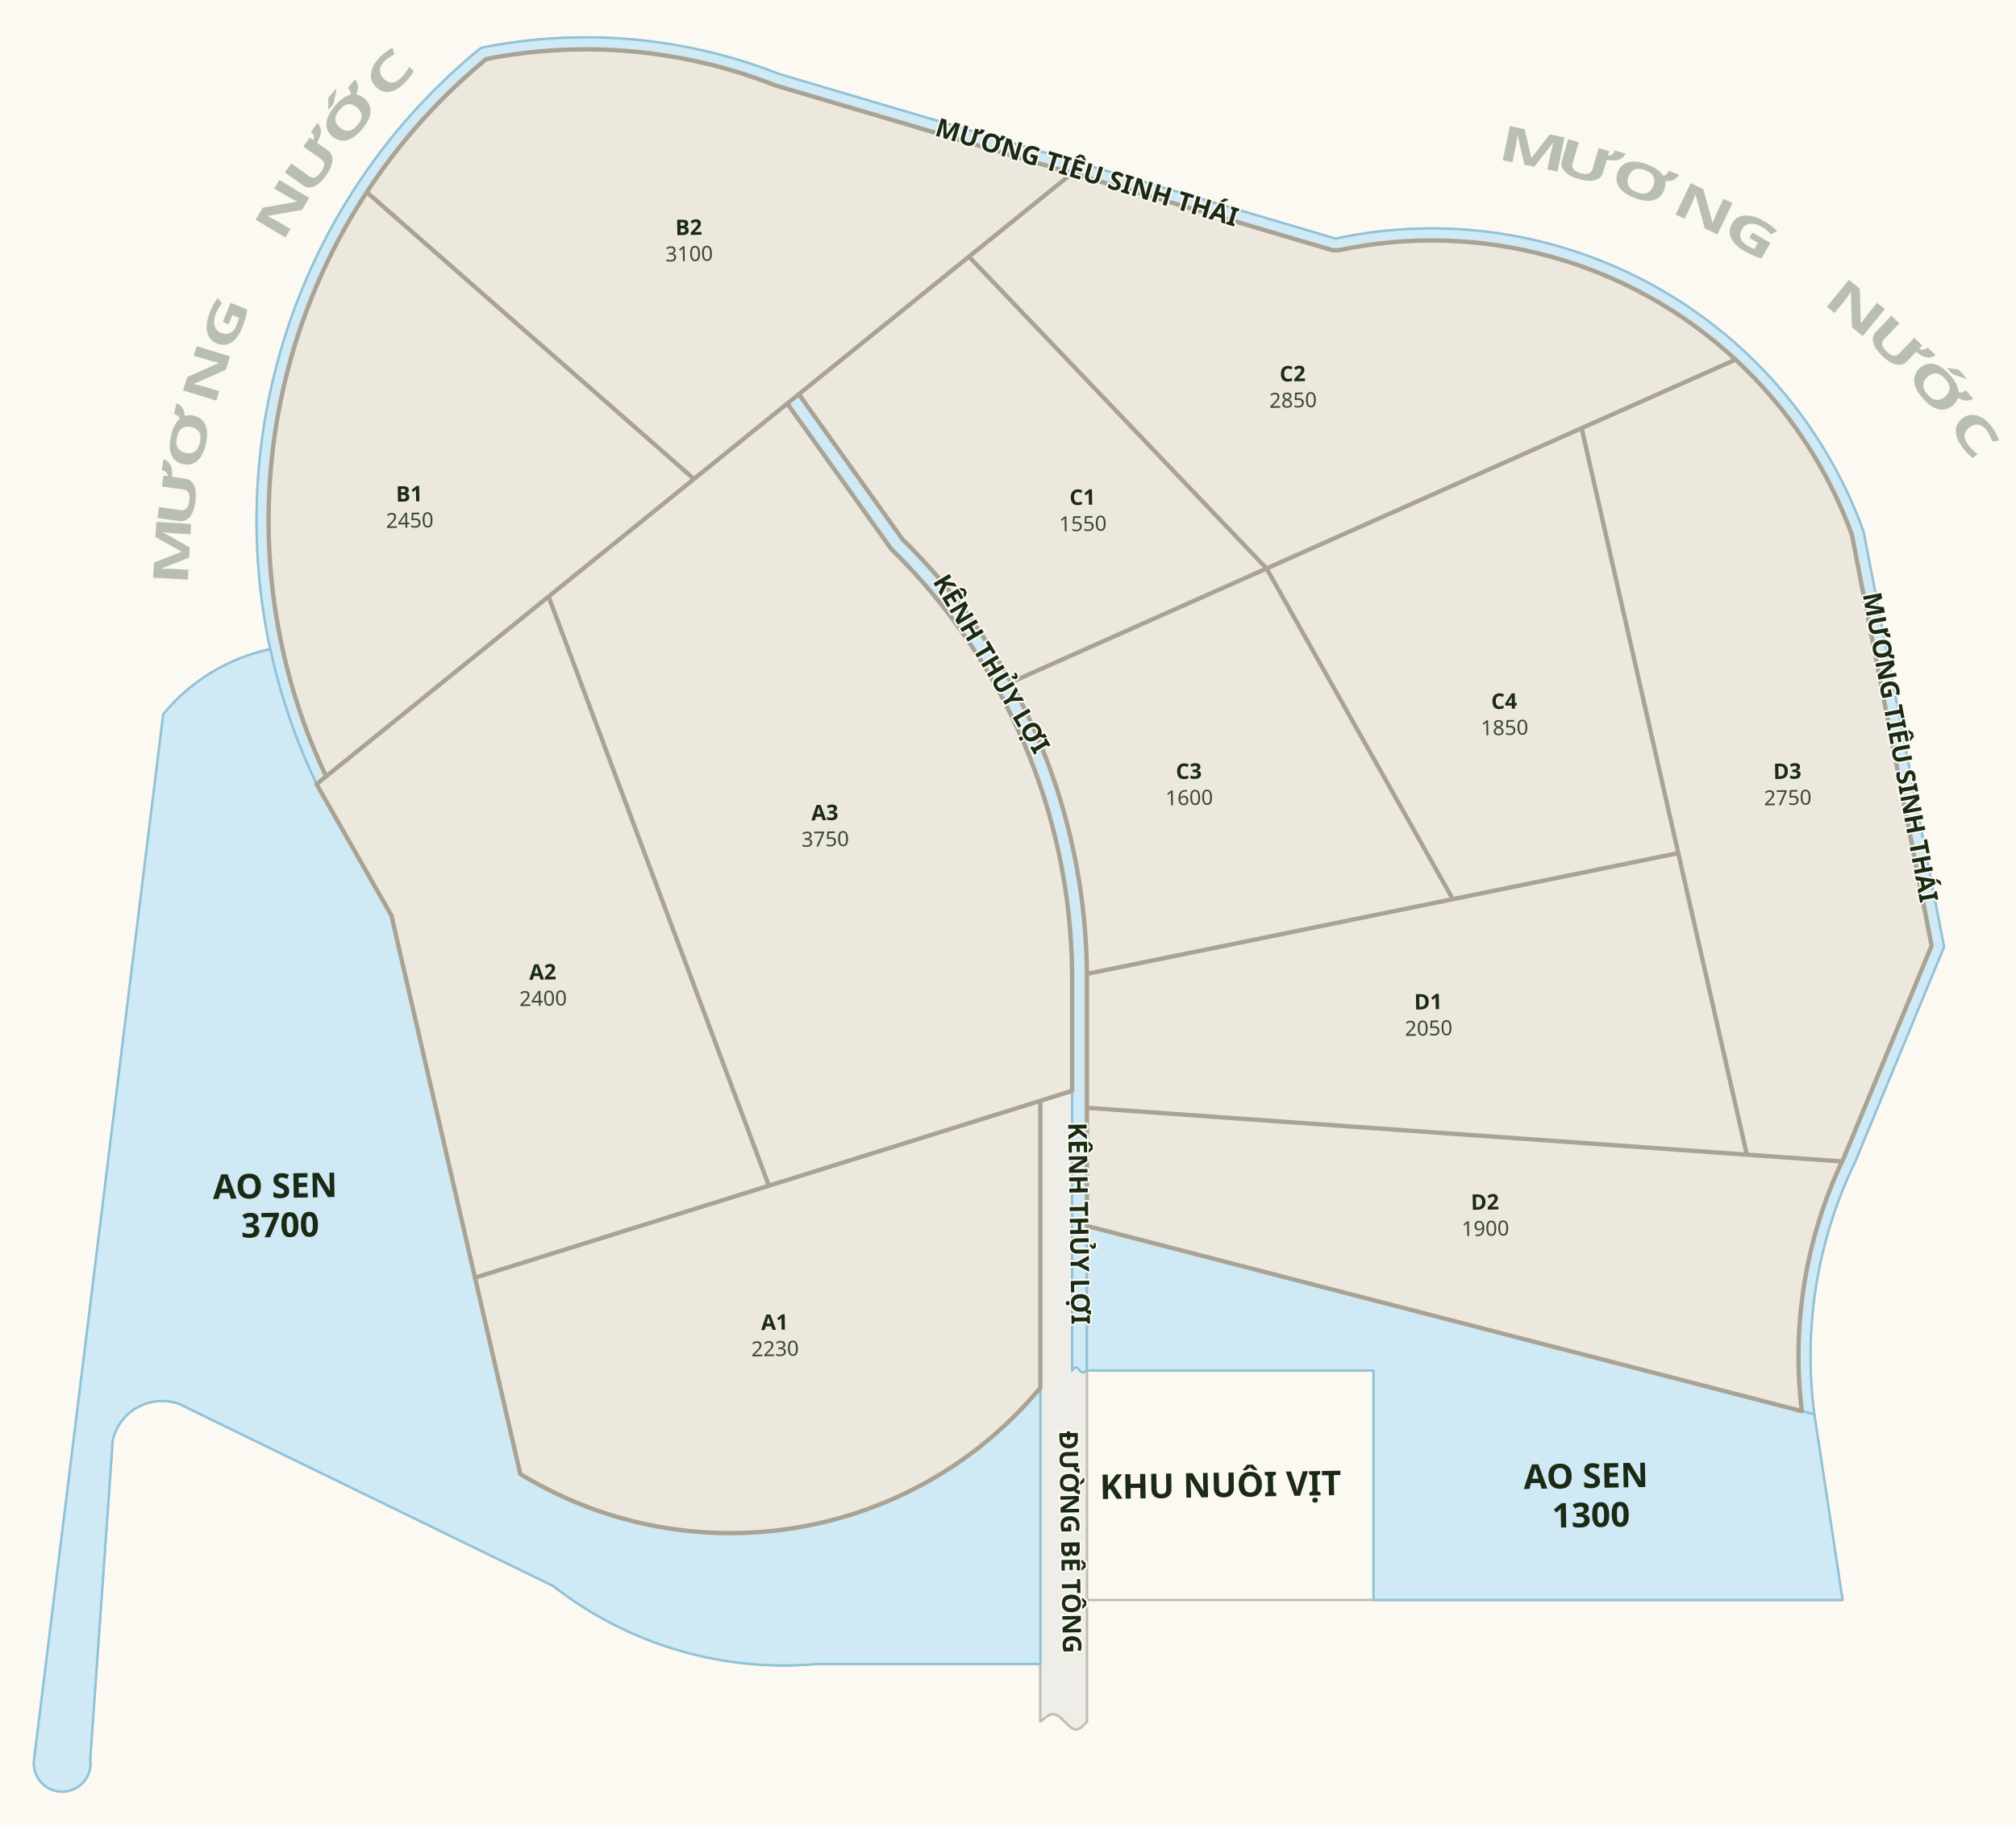
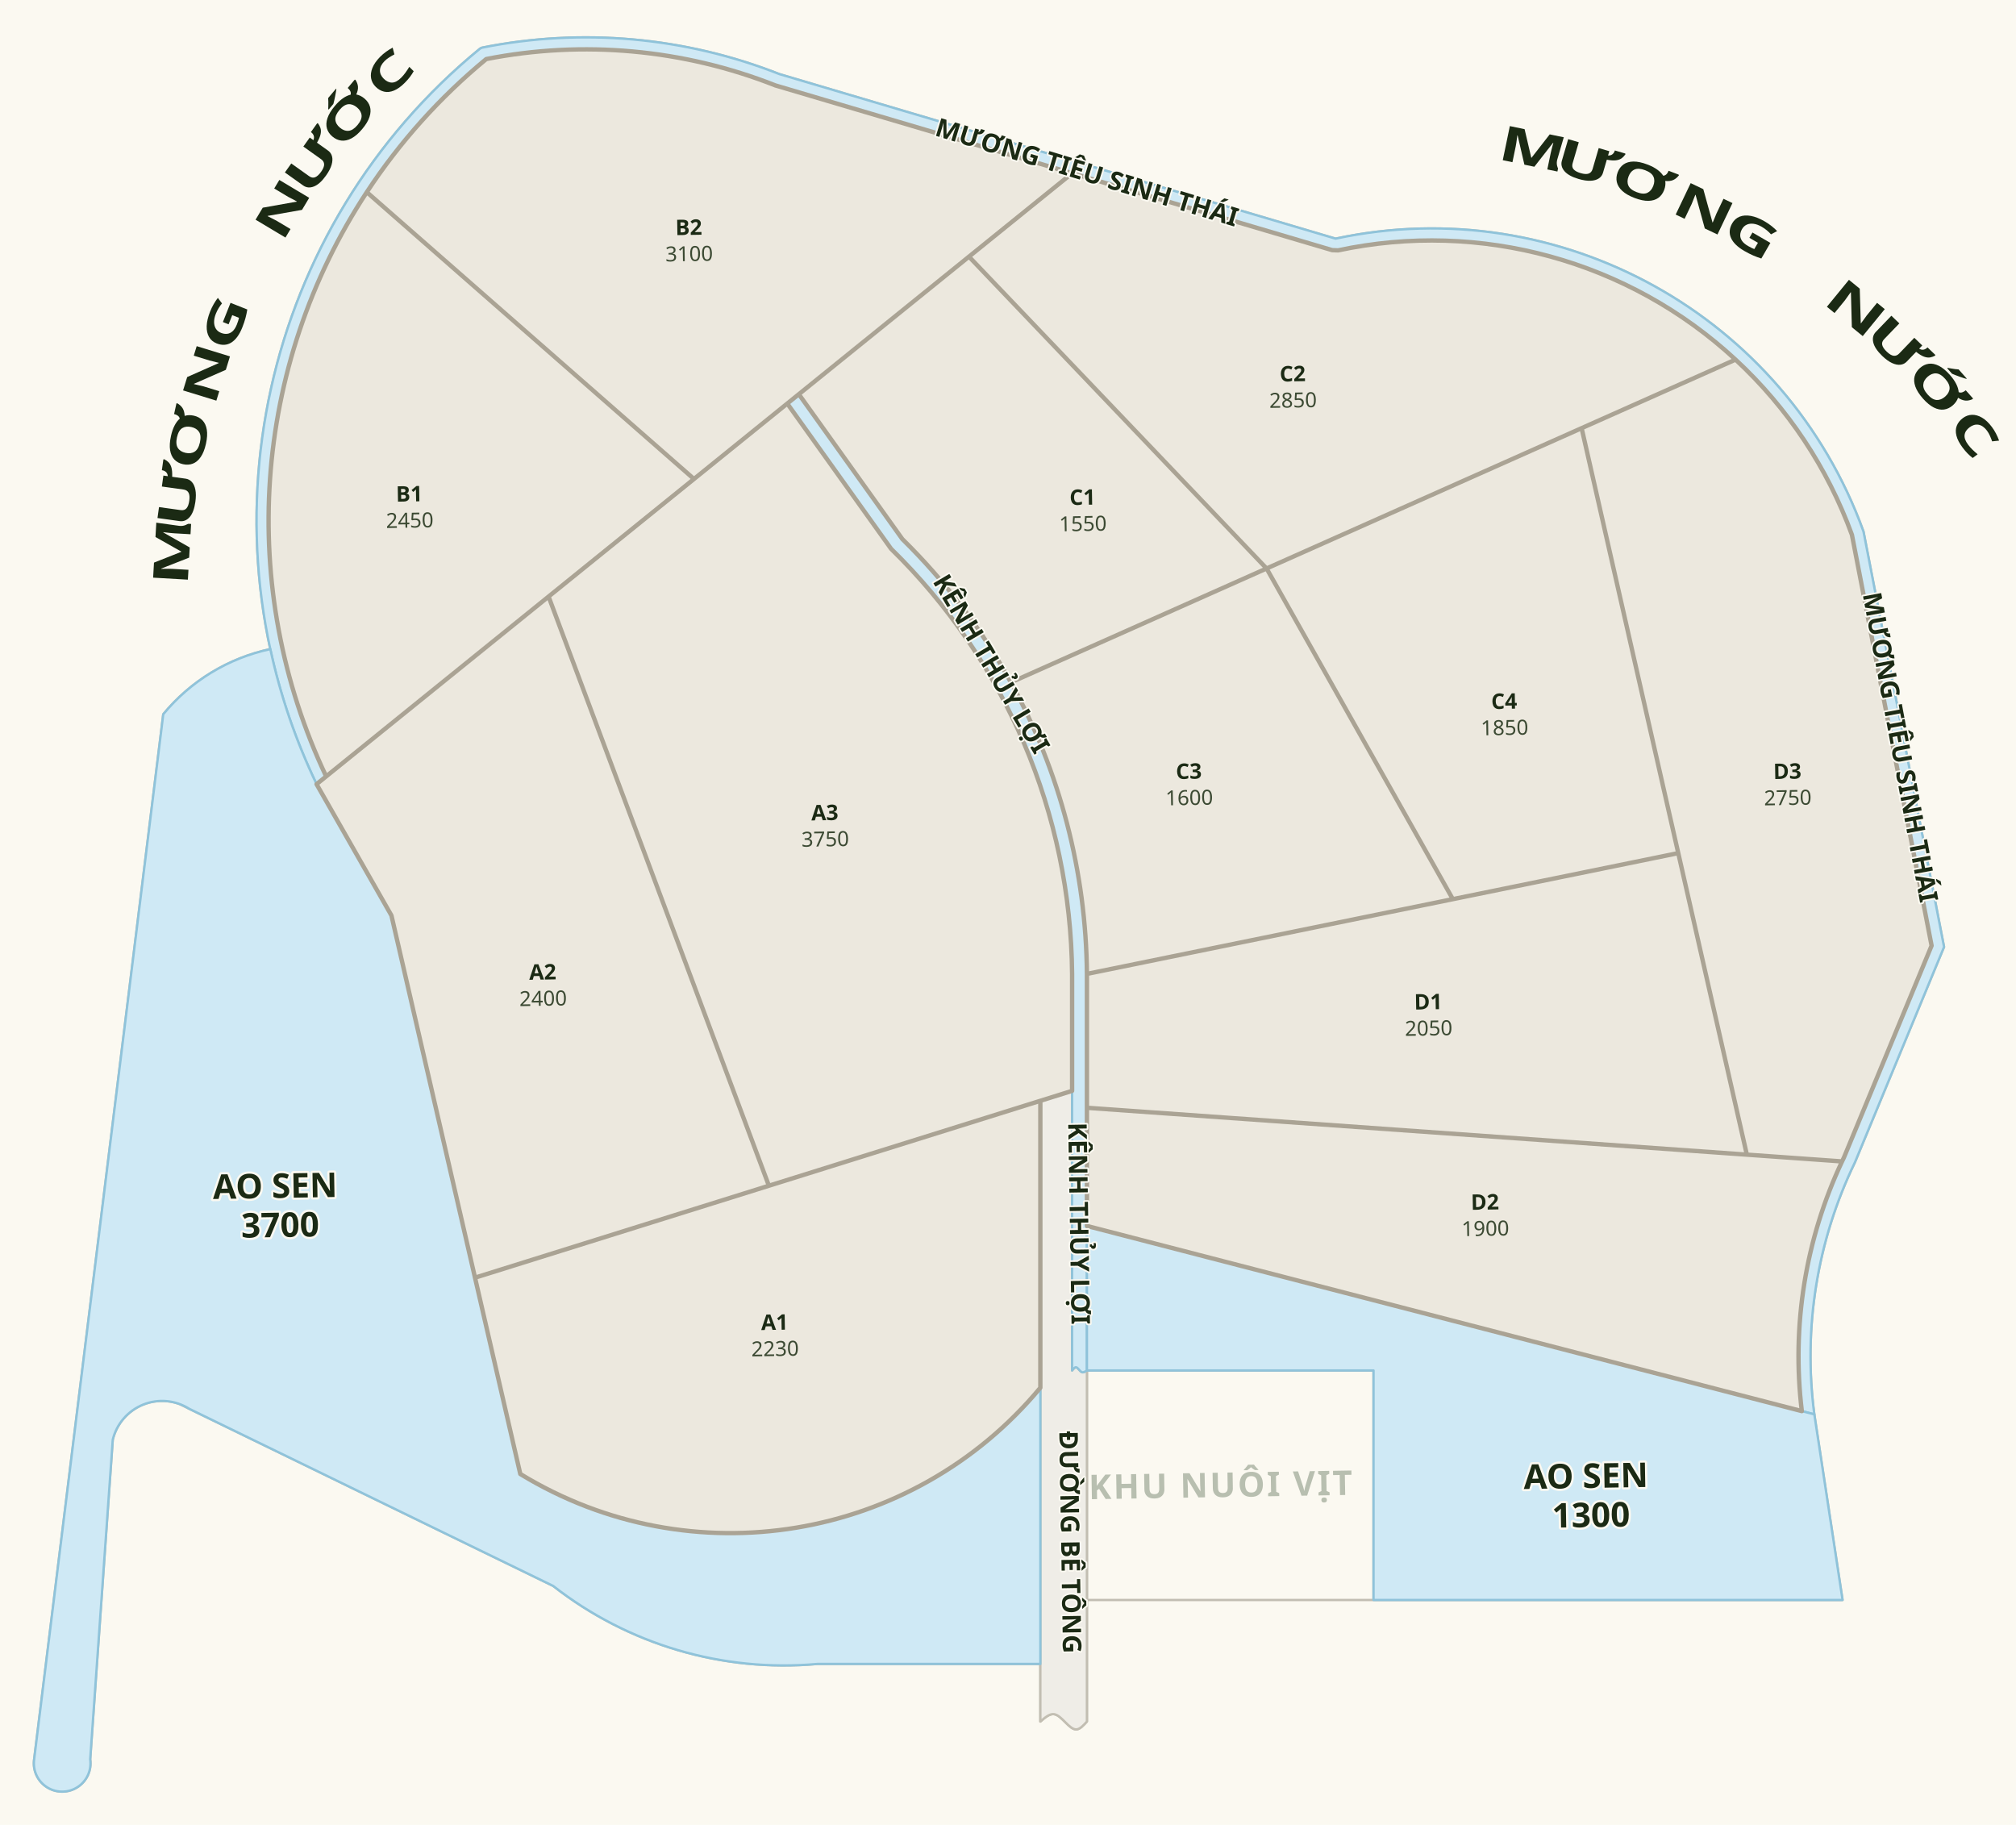
<svg xmlns="http://www.w3.org/2000/svg" viewBox="0 0 6010 5440" role="img" aria-labelledby="tl1-title" font-family="'Be Vietnam Pro', system-ui, sans-serif">
  <rect width="6010" height="5440" fill="#fbf9f1" />
  <g id="tl1-dia-hinh">
    <path fill="none" stroke="#c2beb2" stroke-width="7" stroke-linecap="round" stroke-linejoin="round" d="     M3101.438 3325.295 L3101.438 4136.795     M1551.078 4393.887 A1201.651 1201.651 0 0 0 3101.438 4136.795     M1551.078 4393.887 L1166.949 2729.06     M1166.949 2729.06 L943.73 2337.565     M1430.871 145.129 A1817.867 1817.867 0 0 0 943.73 2337.565     M2323.576 220.925 L3230.011 489.042     M3230.011 489.042 L3981.609 711.358     M5555.384 1584.572 A1369.052 1369.052 0 0 0 3981.609 711.358     M5555.384 1584.572 L5795.523 2822.747     M5795.523 2822.747 L5529.802 3464.855     M5529.802 3464.855 A1326.102 1326.102 0 0 0 5408.788 4216.131     M3240.269 3654.473 L5408.788 4216.131     M3240.269 3654.473 L3240.269 2903.149     M3240.269 2903.149 A1837.825 1837.825 0 0 0 2690.114 1607.113     M2690.114 1607.113 L2690.114 1607.113     M2690.114 1607.113 L2381.422 1175.15     M943.73 2337.565 L3196.252 516.337     M1416.057 3808.705 L3101.438 3281.453     M3101.438 3325.295 L3101.438 3281.453     M3101.438 3325.295 L3101.438 3281.453     M2292.206 3534.612 L1635.413 1778.32     M2068.86 1427.866 L1093.471 572.758     M1385.773 231.186 L2457.585 1113.57     M3240.269 3302.218 L5491.485 3462.134     M5207.599 3441.968 L4715.079 1276.326     M4839.158 1821.907 L5521.166 1595.911     M4715.079 1276.326 L3013.603 2034.182     M3240.269 2903.149 L5003.172 2543.091     M4331.129 2680.35 L3775.904 1694.645     M3775.904 1694.645 L2888.649 765.043     M3240.269 3654.473 L3240.269 4769.494     M3240.269 4769.494 L5492.961 4769.494     M5492.961 4769.494 L5408.788 4216.131     M3101.438 4136.795 L3101.438 4960.145     M3101.438 4960.145 L2436.88 4960.145     M1649.191 4727.676 A1116.415 1116.415 0 0 0 2436.88 4960.145     M1649.191 4727.676 L533.966 4184.899     M336.158 4291.641 L268.903 5244.405     M564.097 4199.564 A151.352 151.352 0 0 0 336.158 4291.641     M101.79 5244.405 L486.696 2129.147     M805.872 1934.952 A567.242 567.242 0 0 0 486.696 2129.147     M3240.269 4085.342 L4094.701 4085.342     M4094.701 4085.342 L4094.701 4769.494     M101.79 5244.405 A84.412 84.412 0 1 0 268.903 5244.405     M2323.576 220.925 A1574.501 1574.501 0 0 0 1437.629 141.956     M1437.629 141.956 A26.443 26.443 0 0 0 1430.871 145.129     M2654.176 1632.795 L2347.012 1202.972     M3196.099 2903.517 A1793.654 1793.654 0 0 0 2659.167 1638.631     M3196.098 3654.473 L3196.098 2903.149     M3196.098 3654.473 L3196.098 4085.342     M3240.269 4769.494 L3240.269 5131.864     M3101.438 4960.145 L3101.438 5131.864     M3101.438 5131.864 C3115.046 5120.085 3128.654 5108.306 3141.909 5109.871 C3165.311 5112.633 3187.611 5156.986 3209.386 5155.256 C3219.76 5154.432 3230.015 5143.148 3240.269 5131.864     M3101.438 3281.453 L3196.098 3251.839     M2659.167 1638.631 L2654.176 1632.795     M1449.57 176.035 A1782.117 1782.117 0 0 0 972.317 2314.452     M2310.473 254.188 A1538.75 1538.75 0 0 0 1449.57 176.035     M2313.435 255.208 L3219.871 523.324     M3219.871 523.324 L3971.468 745.64     M5520.821 1594.13 L5758.381 2819.005     M5497.622 3449.282 A1361.853 1361.853 0 0 0 5371.53 4206.481     M5758.381 2819.005 L5496.769 3451.185     M5520.821 1594.13 A1333.302 1333.302 0 0 0 3989.085 746.318     M3971.468 745.64 L3989.085 746.318     M3196.098 4085.342 C3199.996 4080.483 3203.894 4075.623 3207.653 4075.788 C3213.52 4076.045 3219.051 4088.536 3225.844 4090.503 C3230.292 4091.791 3235.281 4088.567 3240.269 4085.342     M2656.43 1635.95 L2347.012 1202.972     M3196.098 2903.334 A1793.654 1793.654 0 0 0 2656.43 1635.95     M3196.252 516.337 L2311.923 254.76     M2311.923 254.76 A1538.75 1538.75 0 0 0 1449.57 176.035     M486.696 2129.147 L101.385 5247.687   " />
    <path fill="#efede7" stroke="#c2beb2" stroke-width="7" stroke-linejoin="round" d="M3101.438 5131.864 C3115.046 5120.085 3128.654 5108.306 3141.909 5109.871 C3165.311 5112.633 3187.611 5156.986 3209.386 5155.256 C3219.76 5154.432 3230.015 5143.148 3240.269 5131.864 L3240.269 4769.494 L3240.269 4085.342 C3235.281 4088.567 3230.292 4091.791 3225.844 4090.503 C3219.051 4088.536 3213.52 4076.045 3207.653 4075.788 C3203.894 4075.623 3199.996 4080.483 3196.098 4085.342 L3196.098 3654.473 L3196.098 3251.839 L3101.438 3281.453 L3101.438 3325.295 L3101.438 4136.795 L3101.438 4960.145 L3101.438 5131.864 Z" />
    <g fill="#cfe9f5" stroke="#8fc3da" stroke-width="7" stroke-linejoin="round">
      <path data-zone="kenh-thuy-loi" d="M3196.098 4085.342 C3199.996 4080.483 3203.894 4075.623 3207.653 4075.788 C3213.52 4076.045 3219.051 4088.536 3225.844 4090.503 C3230.292 4091.791 3235.281 4088.567 3240.269 4085.342 L3240.269 3654.473 L3240.269 2903.149 A1837.825 1837.825 0 0 0 2690.114 1607.113 L2381.422 1175.15 L2347.012 1202.972 L2654.176 1632.795 L2659.167 1638.631 A1793.654 1793.654 0 0 1 3196.098 2903.334 L3196.098 3654.473 L3196.098 4085.342 Z" />
      <path data-zone="muong-tieu-sinh-thai" d="M1449.57 176.035 A1538.75 1538.75 0 0 1 2311.923 254.76 L3196.252 516.337 L3219.871 523.324 L3971.468 745.64 L3989.085 746.318 A1333.302 1333.302 0 0 1 5520.821 1594.13 L5758.381 2819.005 L5497.165 3450.228 A1361.853 1361.853 0 0 0 5371.53 4206.481 L5408.788 4216.131 A1326.102 1326.102 0 0 1 5529.802 3464.855 L5795.523 2822.747 L5555.384 1584.572 A1369.052 1369.052 0 0 0 3981.609 711.358 L3230.011 489.042 L2323.576 220.925 A1574.501 1574.501 0 0 0 1437.629 141.956 A26.443 26.443 0 0 0 1430.871 145.129 A1817.867 1817.867 0 0 0 943.73 2337.565 L972.317 2314.452 A1782.117 1782.117 0 0 1 1449.57 176.035 Z" />
      <path data-zone="ao-sen-1300" d="M5408.788 4216.131 L3240.269 3654.473 L3240.269 4085.342 L4094.701 4085.342 L4094.701 4769.494 L5492.961 4769.494 L5408.788 4216.131 Z" />
      <path data-zone="ao-sen-3700" d="M3101.438 4136.795 A1201.651 1201.651 0 0 1 1551.078 4393.887 L1166.949 2729.06 L943.73 2337.565 A1817.867 1817.867 0 0 1 805.872 1934.952 A567.242 567.242 0 0 0 486.696 2129.147 L101.385 5247.687 A84.412 84.412 0 1 0 268.903 5244.405 L336.158 4291.641 A151.352 151.352 0 0 1 564.097 4199.564 L1649.191 4727.676 A1116.415 1116.415 0 0 0 2436.88 4960.145 L3101.438 4960.145 L3101.438 4136.795 Z" />
    </g>
  </g>
  <path fill="#ece8de" stroke="#aaa394" stroke-width="13" stroke-linecap="round" stroke-linejoin="round" d="     M3101.438 3325.295 L3101.438 3281.453 L1416.057 3808.705 L1551.078 4393.887 A1201.651 1201.651 0 0 0 3101.438 4136.795 L3101.438 3325.295 Z     M1635.413 1778.32 L943.73 2337.565 L1166.949 2729.06 L1416.057 3808.705 L2292.206 3534.612 L1635.413 1778.32 Z     M2656.43 1635.95 L2347.012 1202.972 L1635.413 1778.32 L2292.206 3534.612 L3101.438 3281.453 L3196.098 3251.839 L3196.098 2903.334 A1793.654 1793.654 0 0 0 2656.43 1635.95 Z     M2068.86 1427.866 L1093.471 572.758 A1782.117 1782.117 0 0 0 972.317 2314.452 L2068.86 1427.866 Z     M3196.252 516.337 L2311.923 254.76 A1538.75 1538.75 0 0 0 1449.57 176.035 A1782.117 1782.117 0 0 0 1093.471 572.758 L2068.86 1427.866 L2457.585 1113.57 L3196.252 516.337 Z     M2888.649 765.043 L2381.422 1175.15 L2690.114 1607.113 A1837.825 1837.825 0 0 1 3013.603 2034.182 L3775.904 1694.645 L2888.649 765.043 Z     M3989.085 746.318 L3971.468 745.64 L3219.871 523.324 L3196.252 516.337 L2888.649 765.043 L3775.904 1694.645 L4715.079 1276.326 L5173.928 1071.949 A1333.302 1333.302 0 0 0 3989.085 746.318 Z     M3775.904 1694.645 L3013.603 2034.182 A1837.825 1837.825 0 0 1 3240.269 2903.149 L4331.129 2680.35 L3775.904 1694.645 Z     M4715.079 1276.326 L3775.904 1694.645 L4331.129 2680.35 L5003.172 2543.091 L4839.158 1821.907 L4715.079 1276.326 Z     M5003.172 2543.091 L3240.269 2903.149 L3240.269 3302.218 L5207.599 3441.968 L5003.172 2543.091 Z     M5491.485 3462.134 L3240.269 3302.218 L3240.269 3654.473 L5371.53 4206.481 A1361.853 1361.853 0 0 1 5491.485 3462.134 Z     M5173.928 1071.949 L4715.079 1276.326 L5003.172 2543.091 L5207.599 3441.968 L5491.485 3462.134 A1361.853 1361.853 0 0 1 5497.165 3450.228 L5758.381 2819.005 L5520.821 1594.13 A1333.302 1333.302 0 0 0 5173.928 1071.949 Z   " />
  <g fill="#1b2a14" font-weight="600">
    <g id="tl1-ma-thua" text-anchor="middle">
      <text data-dxf="AF4" transform="translate(2308.511 3894.235) rotate(-0.95604)" font-size="64" y="70">A1</text>
      <text data-dxf="B05" transform="translate(1617.002 2850.072) rotate(-0.95604)" font-size="64" y="70">A2</text>
      <text data-dxf="B14" transform="translate(2458.091 2375.044) rotate(-0.95604)" font-size="64" y="70">A3</text>
      <text data-dxf="B23" transform="translate(1219.384 1424.837) rotate(-0.95604)" font-size="64" y="70">B1</text>
      <text data-dxf="B32" transform="translate(2052.374 630.3228) rotate(-0.95604)" font-size="64" y="70">B2</text>
      <text data-dxf="B50" transform="translate(3226.181 1434.843) rotate(-0.95604)" font-size="64" y="70">C1</text>
      <text data-dxf="B5F" transform="translate(3852.673 1066.714) rotate(-0.95604)" font-size="64" y="70">C2</text>
      <text data-dxf="B6E" transform="translate(3543.222 2251.669) rotate(-0.95604)" font-size="64" y="70">C3</text>
      <text data-dxf="B7D" transform="translate(4483.239 2042.924) rotate(-0.95604)" font-size="64" y="70">C4</text>
      <text data-dxf="B8C" transform="translate(5327.513 2251.669) rotate(-0.95604)" font-size="64" y="70">D3</text>
      <text data-dxf="B9B" transform="translate(4256.938 2938.79) rotate(-0.95604)" font-size="64" y="70">D1</text>
      <text data-dxf="D8C" transform="translate(4426.024 3535.832) rotate(-0.95604)" font-size="64" y="70">D2</text>
    </g>
  </g>
  <g fill="#3c4a33">
    <g id="tl1-dien-tich" text-anchor="middle">
      <text data-dxf="AF4" transform="translate(2308.511 3894.235) rotate(-0.95604)" font-size="62" y="148">2230</text>
      <text data-dxf="B05" transform="translate(1617.002 2850.072) rotate(-0.95604)" font-size="62" y="148">2400</text>
      <text data-dxf="B14" transform="translate(2458.091 2375.044) rotate(-0.95604)" font-size="62" y="148">3750</text>
      <text data-dxf="B23" transform="translate(1219.384 1424.837) rotate(-0.95604)" font-size="62" y="148">2450</text>
      <text data-dxf="B32" transform="translate(2052.374 630.3228) rotate(-0.95604)" font-size="62" y="148">3100</text>
      <text data-dxf="B50" transform="translate(3226.181 1434.843) rotate(-0.95604)" font-size="62" y="148">1550</text>
      <text data-dxf="B5F" transform="translate(3852.673 1066.714) rotate(-0.95604)" font-size="62" y="148">2850</text>
      <text data-dxf="B6E" transform="translate(3543.222 2251.669) rotate(-0.95604)" font-size="62" y="148">1600</text>
      <text data-dxf="B7D" transform="translate(4483.239 2042.924) rotate(-0.95604)" font-size="62" y="148">1850</text>
      <text data-dxf="B8C" transform="translate(5327.513 2251.669) rotate(-0.95604)" font-size="62" y="148">2750</text>
      <text data-dxf="B9B" transform="translate(4256.938 2938.79) rotate(-0.95604)" font-size="62" y="148">2050</text>
      <text data-dxf="D8C" transform="translate(4426.024 3535.832) rotate(-0.95604)" font-size="62" y="148">1900</text>
    </g>
  </g>
  <g id="tl1-nhan-dia-hinh" fill="#1b2a14" font-weight="600">
+     <style>
+       #tl1-nhan-dia-hinh text { stroke:#fbf9f1; stroke-width:.13em; stroke-linejoin:round; paint-order:stroke; }
+       #tl1-nhan-dia-hinh .nhan-phu { fill:#a8b0a0; opacity:.8; stroke:none; letter-spacing:6px; }
+     </style>
    <g text-anchor="middle">
-       <text data-dxf="C04" transform="translate(3637.836 4392.672) rotate(-0.95604)" font-size="101.746">
+       <text class="nhan-phu" data-dxf="C04" transform="translate(3637.836 4392.672) rotate(-0.95604)" font-size="101.746">
        <tspan x="0" y="70">KHU NUÔI VỊT</tspan>
      </text>
      <text data-dxf="C22" transform="translate(4740.395 4365.4) rotate(-0.95604)" font-size="101.746">
        <tspan x="0" y="70">AO SEN</tspan>
        <tspan x="0" y="186.69">1300</tspan>
      </text>
      <text data-dxf="C40" transform="translate(832.7314 3500.89) rotate(-0.95604)" font-size="101.746">
        <tspan x="0" y="70">AO SEN</tspan>
        <tspan x="0" y="186.69">3700</tspan>
      </text>
-       <g font-size="77" stroke="#fbf9f1" stroke-width="11" stroke-linejoin="round" paint-order="stroke">
+       <g font-size="77">
        <text data-dxf="C5E" transform="translate(3203.404 4596.623) rotate(89.04396)">
          <tspan x="0" y="40">ĐƯỜNG BÊ TÔNG</tspan>
        </text>
        <text data-dxf="C7C" transform="translate(3229.452 3646.804) rotate(89.04396)">
          <tspan x="0" y="40">KÊNH THỦY LỢI</tspan>
        </text>
        <text data-dxf="C8B" transform="translate(2966.747 1971.992) rotate(59.4647)">
          <tspan x="0" y="40">KÊNH THỦY LỢI</tspan>
        </text>
        <text data-dxf="D6E" transform="translate(3244.18 501.1684) rotate(16.90605)">
          <tspan x="0" y="40">MƯƠNG TIÊU SINH THÁI</tspan>
        </text>
        <text data-dxf="D7D" transform="translate(5678 2225) rotate(79.44983)">
          <tspan x="0" y="40">MƯƠNG TIÊU SINH THÁI</tspan>
        </text>
      </g>
    </g>
-     <g fill="#a8b0a0" opacity=".8" letter-spacing="6">
+     <g>
      <g data-dxf="D3D" aria-label="MƯƠNG NƯỚC">
        <text transform="translate(558.9656 1747.541) rotate(-86.68973) scale(1.5 1)" font-size="145.351">M</text>
        <text transform="translate(569.7401 1576.858) rotate(-82.09449) scale(1.5 1)" font-size="145.351">Ư</text>
        <text transform="translate(593.7486 1407.411) rotate(-77.49924) scale(1.5 1)" font-size="145.351">Ơ</text>
        <text transform="translate(639.2351 1213.037) rotate(-72.90399) scale(1.5 1)" font-size="145.351">N</text>
        <text transform="translate(689.5192 1054.687) rotate(-68.30875) scale(1.5 1)" font-size="145.351">G</text>
        <text transform="translate(840.8906 724.9892) rotate(-59.11826) scale(1.5 1)" font-size="145.351">N</text>
        <text transform="translate(923.0356 589.3907) rotate(-54.52301) scale(1.5 1)" font-size="145.351">Ư</text>
        <text transform="translate(1022.747 450.2992) rotate(-49.92776) scale(1.5 1)" font-size="145.351">Ớ</text>
        <text transform="translate(1147.964 304.1833) rotate(-45.33252) scale(1.5 1)" font-size="145.351">C</text>
      </g>
      <g data-dxf="D52" aria-label="MƯƠNG NƯỚC">
        <text transform="translate(4460.778 473.5246) rotate(11.72431) scale(1.5 1)" font-size="145.351">M</text>
        <text transform="translate(4628.047 509.1583) rotate(16.31956) scale(1.5 1)" font-size="145.351">Ư</text>
        <text transform="translate(4792.157 557.7029) rotate(20.9148) scale(1.5 1)" font-size="145.351">Ơ</text>
        <text transform="translate(4977.783 631.1417) rotate(25.51005) scale(1.5 1)" font-size="145.351">N</text>
        <text transform="translate(5127.071 704.0552) rotate(30.1053) scale(1.5 1)" font-size="145.351">G</text>
        <text transform="translate(5431.07 902.0405) rotate(39.29579) scale(1.5 1)" font-size="145.351">N</text>
        <text transform="translate(5553.19 1003.143) rotate(43.89104) scale(1.5 1)" font-size="145.351">Ư</text>
        <text transform="translate(5676.194 1122.134) rotate(48.48628) scale(1.5 1)" font-size="145.351">Ớ</text>
        <text transform="translate(5802.414 1267.383) rotate(53.08153) scale(1.5 1)" font-size="145.351">C</text>
      </g>
    </g>
  </g>
</svg>
